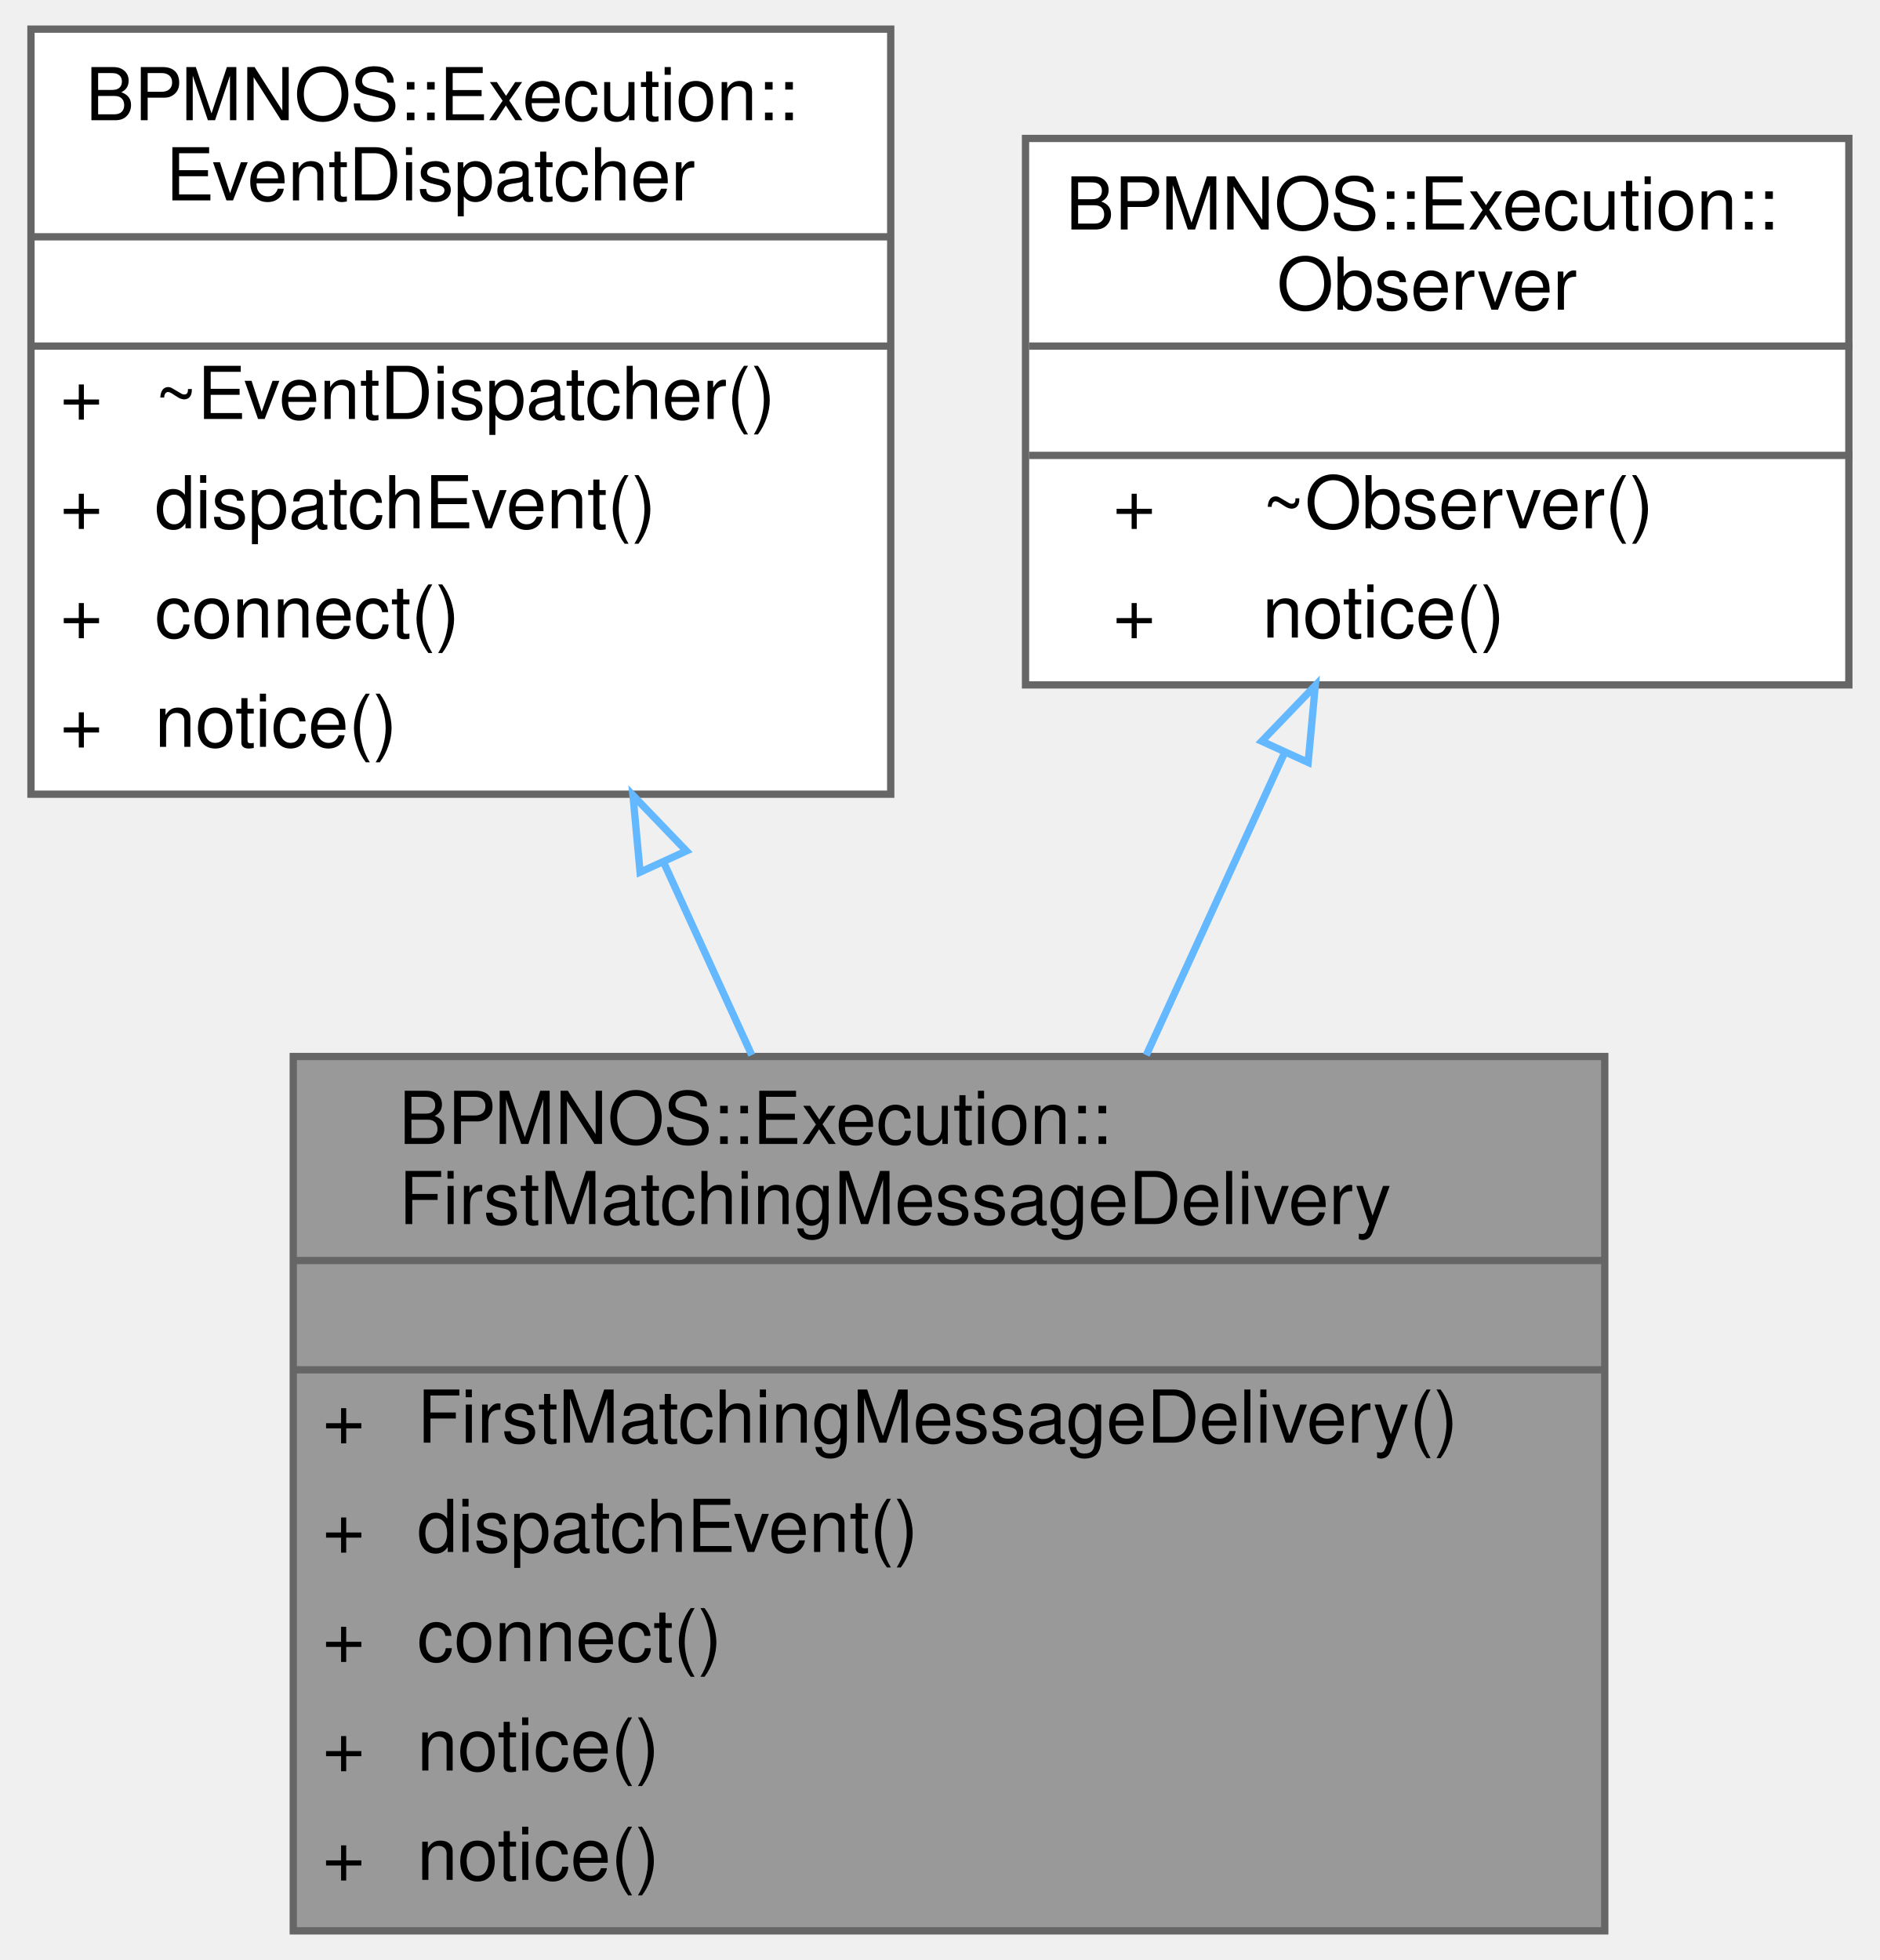
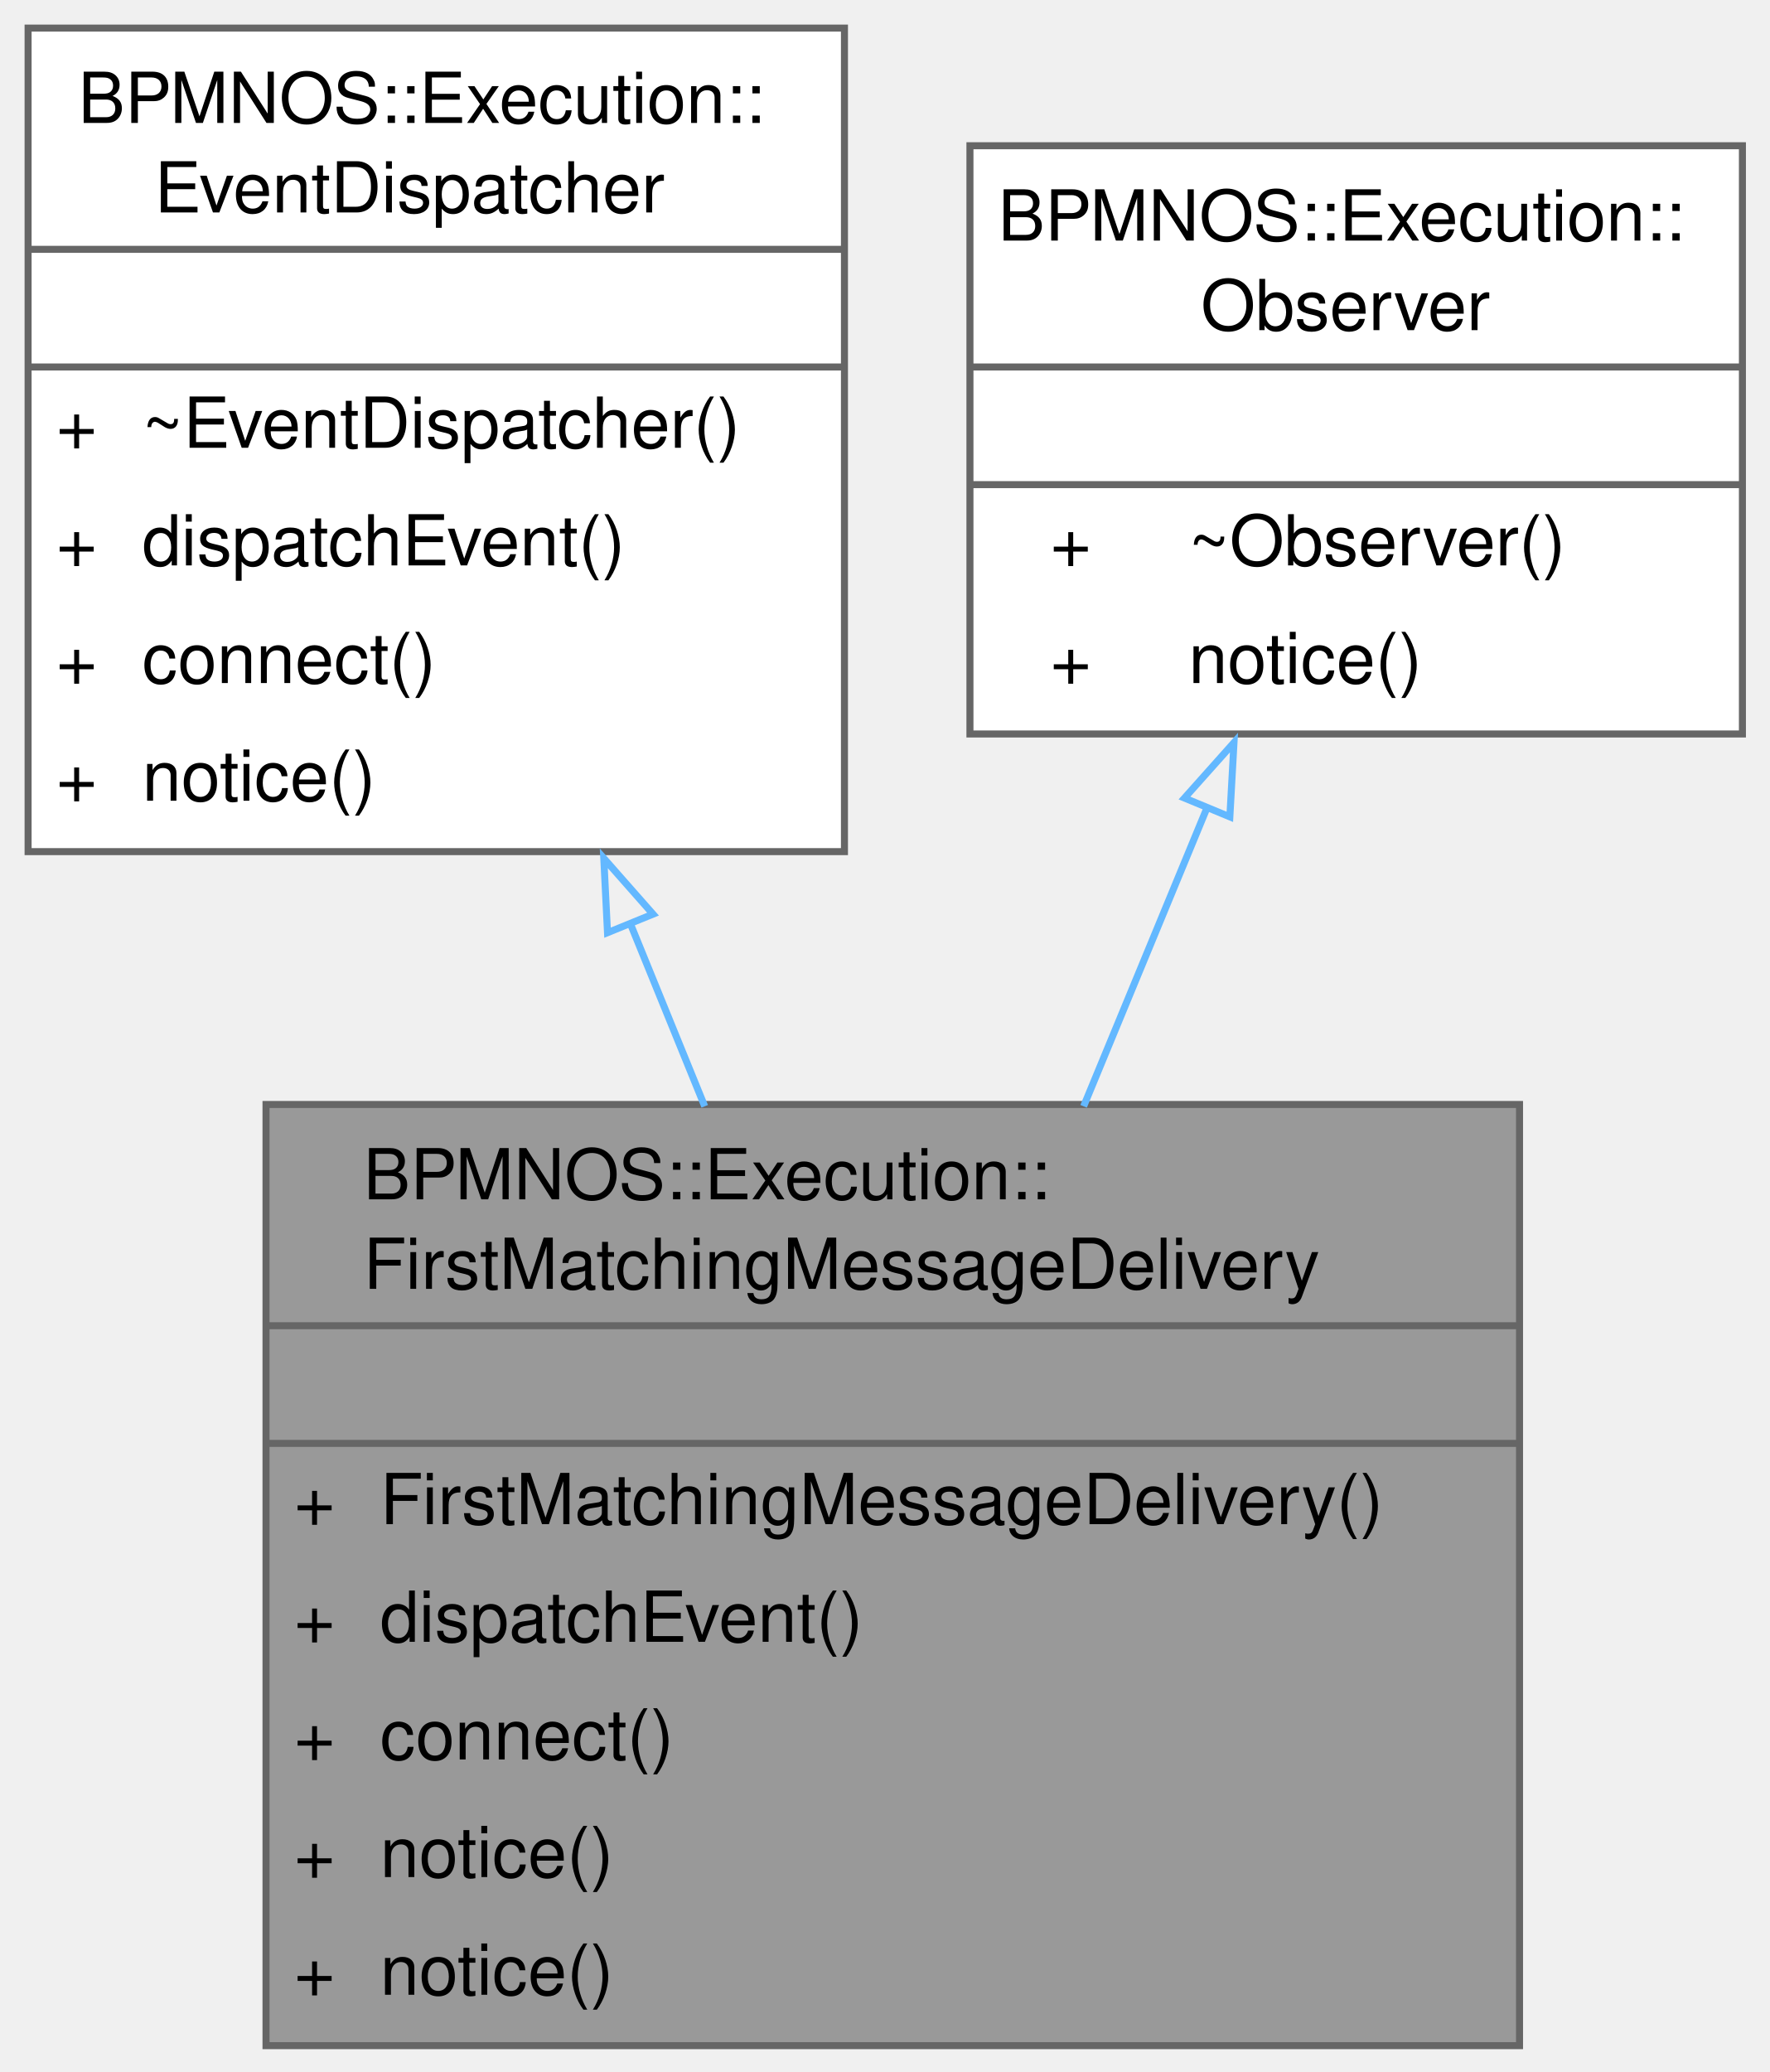
- <svg xmlns="http://www.w3.org/2000/svg" xmlns:xlink="http://www.w3.org/1999/xlink" width="258pt" height="269pt" viewBox="0.00 0.00 257.50 269.00">
-   <g id="graph0" class="graph" transform="scale(1 1) rotate(0) translate(4 265)">
+ <svg xmlns="http://www.w3.org/2000/svg" xmlns:xlink="http://www.w3.org/1999/xlink" width="252pt" height="295pt" viewBox="0.00 0.00 252.00 295.00">
+   <g id="graph0" class="graph" transform="scale(1 1) rotate(0) translate(4 291.25)">
    <g id="Node000001" class="node">
      <g id="a_Node000001">
        <a xlink:title="Dispatches the first matching message delivery decision, without evaluation.">
-           <polygon fill="#999999" stroke="transparent" points="216,-120 36,-120 36,0 216,0 216,-120" />
-           <text text-anchor="start" x="50.5" y="-108" font-family="Helvetica,sans-Serif" font-size="10.00">BPMNOS::Execution::</text>
-           <text text-anchor="start" x="50.5" y="-97" font-family="Helvetica,sans-Serif" font-size="10.00">FirstMatchingMessageDelivery</text>
-           <text text-anchor="start" x="124" y="-82" font-family="Helvetica,sans-Serif" font-size="10.00"> </text>
-           <text text-anchor="start" x="40" y="-67" font-family="Helvetica,sans-Serif" font-size="10.00">+</text>
-           <text text-anchor="start" x="53" y="-67" font-family="Helvetica,sans-Serif" font-size="10.00">FirstMatchingMessageDelivery()</text>
-           <text text-anchor="start" x="40" y="-52" font-family="Helvetica,sans-Serif" font-size="10.00">+</text>
-           <text text-anchor="start" x="53" y="-52" font-family="Helvetica,sans-Serif" font-size="10.00">dispatchEvent()</text>
-           <text text-anchor="start" x="40" y="-37" font-family="Helvetica,sans-Serif" font-size="10.00">+</text>
-           <text text-anchor="start" x="53" y="-37" font-family="Helvetica,sans-Serif" font-size="10.00">connect()</text>
-           <text text-anchor="start" x="40" y="-22" font-family="Helvetica,sans-Serif" font-size="10.00">+</text>
-           <text text-anchor="start" x="53" y="-22" font-family="Helvetica,sans-Serif" font-size="10.00">notice()</text>
-           <text text-anchor="start" x="40" y="-7" font-family="Helvetica,sans-Serif" font-size="10.00">+</text>
-           <text text-anchor="start" x="53" y="-7" font-family="Helvetica,sans-Serif" font-size="10.00">notice()</text>
-           <polygon fill="#666666" stroke="#666666" points="36,-92 36,-92 216,-92 216,-92 36,-92" />
-           <polygon fill="#666666" stroke="#666666" points="36,-77 36,-77 216,-77 216,-77 36,-77" />
-           <polygon fill="none" stroke="#666666" points="36,0 36,-120 216,-120 216,0 36,0" />
+           <polygon fill="#999999" stroke="none" points="212.38,-134 33.88,-134 33.88,0 212.38,0 212.38,-134" />
+           <text xml:space="preserve" text-anchor="start" x="47.75" y="-120.5" font-family="Helvetica,sans-Serif" font-size="10.00">BPMNOS::Execution::</text>
+           <text xml:space="preserve" text-anchor="start" x="47.75" y="-107.75" font-family="Helvetica,sans-Serif" font-size="10.00">FirstMatchingMessageDelivery</text>
+           <text xml:space="preserve" text-anchor="start" x="121.62" y="-91" font-family="Helvetica,sans-Serif" font-size="10.00"> </text>
+           <text xml:space="preserve" text-anchor="start" x="37.88" y="-74.25" font-family="Helvetica,sans-Serif" font-size="10.00">+</text>
+           <text xml:space="preserve" text-anchor="start" x="50.12" y="-74.25" font-family="Helvetica,sans-Serif" font-size="10.00">FirstMatchingMessageDelivery()</text>
+           <text xml:space="preserve" text-anchor="start" x="37.88" y="-57.5" font-family="Helvetica,sans-Serif" font-size="10.00">+</text>
+           <text xml:space="preserve" text-anchor="start" x="50.12" y="-57.5" font-family="Helvetica,sans-Serif" font-size="10.00">dispatchEvent()</text>
+           <text xml:space="preserve" text-anchor="start" x="37.88" y="-40.75" font-family="Helvetica,sans-Serif" font-size="10.00">+</text>
+           <text xml:space="preserve" text-anchor="start" x="50.12" y="-40.75" font-family="Helvetica,sans-Serif" font-size="10.00">connect()</text>
+           <text xml:space="preserve" text-anchor="start" x="37.88" y="-24" font-family="Helvetica,sans-Serif" font-size="10.00">+</text>
+           <text xml:space="preserve" text-anchor="start" x="50.12" y="-24" font-family="Helvetica,sans-Serif" font-size="10.00">notice()</text>
+           <text xml:space="preserve" text-anchor="start" x="37.88" y="-7.25" font-family="Helvetica,sans-Serif" font-size="10.00">+</text>
+           <text xml:space="preserve" text-anchor="start" x="50.12" y="-7.25" font-family="Helvetica,sans-Serif" font-size="10.00">notice()</text>
+           <polygon fill="#666666" stroke="#666666" points="33.88,-102.5 33.88,-102.5 212.38,-102.5 212.38,-102.5 33.88,-102.5" />
+           <polygon fill="#666666" stroke="#666666" points="33.88,-85.75 33.88,-85.75 212.38,-85.75 212.38,-85.75 33.88,-85.75" />
+           <polygon fill="none" stroke="#666666" points="33.88,0 33.88,-134 212.38,-134 212.38,0 33.88,0" />
        </a>
      </g>
    </g>
    <g id="Node000002" class="node">
      <g id="a_Node000002">
        <a xlink:href="classBPMNOS_1_1Execution_1_1EventDispatcher.html" target="_top" xlink:title=" ">
-           <polygon fill="white" stroke="transparent" points="118,-261 0,-261 0,-156 118,-156 118,-261" />
-           <text text-anchor="start" x="7.5" y="-248.5" font-family="Helvetica,sans-Serif" font-size="10.00">BPMNOS::Execution::</text>
-           <text text-anchor="start" x="18.5" y="-237.5" font-family="Helvetica,sans-Serif" font-size="10.00">EventDispatcher</text>
-           <text text-anchor="start" x="57" y="-222.5" font-family="Helvetica,sans-Serif" font-size="10.00"> </text>
-           <text text-anchor="start" x="4" y="-207.5" font-family="Helvetica,sans-Serif" font-size="10.00">+</text>
-           <text text-anchor="start" x="17" y="-207.5" font-family="Helvetica,sans-Serif" font-size="10.00">~EventDispatcher()</text>
-           <text text-anchor="start" x="4" y="-192.5" font-family="Helvetica,sans-Serif" font-size="10.00">+</text>
-           <text text-anchor="start" x="17" y="-192.5" font-family="Helvetica,sans-Serif" font-size="10.00">dispatchEvent()</text>
-           <text text-anchor="start" x="4" y="-177.5" font-family="Helvetica,sans-Serif" font-size="10.00">+</text>
-           <text text-anchor="start" x="17" y="-177.5" font-family="Helvetica,sans-Serif" font-size="10.00">connect()</text>
-           <text text-anchor="start" x="4" y="-162.5" font-family="Helvetica,sans-Serif" font-size="10.00">+</text>
-           <text text-anchor="start" x="17" y="-162.5" font-family="Helvetica,sans-Serif" font-size="10.00">notice()</text>
-           <polygon fill="#666666" stroke="#666666" points="0,-232.5 0,-232.5 118,-232.5 118,-232.5 0,-232.5" />
-           <polygon fill="#666666" stroke="#666666" points="0,-217.5 0,-217.5 118,-217.5 118,-217.5 0,-217.5" />
-           <polygon fill="none" stroke="#666666" points="0,-156 0,-261 118,-261 118,-156 0,-156" />
+           <polygon fill="white" stroke="none" points="116.25,-287.25 0,-287.25 0,-170 116.25,-170 116.25,-287.25" />
+           <text xml:space="preserve" text-anchor="start" x="7.12" y="-273.75" font-family="Helvetica,sans-Serif" font-size="10.00">BPMNOS::Execution::</text>
+           <text xml:space="preserve" text-anchor="start" x="18" y="-261" font-family="Helvetica,sans-Serif" font-size="10.00">EventDispatcher</text>
+           <text xml:space="preserve" text-anchor="start" x="56.62" y="-244.25" font-family="Helvetica,sans-Serif" font-size="10.00"> </text>
+           <text xml:space="preserve" text-anchor="start" x="4" y="-227.5" font-family="Helvetica,sans-Serif" font-size="10.00">+</text>
+           <text xml:space="preserve" text-anchor="start" x="16.25" y="-227.5" font-family="Helvetica,sans-Serif" font-size="10.00">~EventDispatcher()</text>
+           <text xml:space="preserve" text-anchor="start" x="4" y="-210.75" font-family="Helvetica,sans-Serif" font-size="10.00">+</text>
+           <text xml:space="preserve" text-anchor="start" x="16.25" y="-210.75" font-family="Helvetica,sans-Serif" font-size="10.00">dispatchEvent()</text>
+           <text xml:space="preserve" text-anchor="start" x="4" y="-194" font-family="Helvetica,sans-Serif" font-size="10.00">+</text>
+           <text xml:space="preserve" text-anchor="start" x="16.25" y="-194" font-family="Helvetica,sans-Serif" font-size="10.00">connect()</text>
+           <text xml:space="preserve" text-anchor="start" x="4" y="-177.25" font-family="Helvetica,sans-Serif" font-size="10.00">+</text>
+           <text xml:space="preserve" text-anchor="start" x="16.25" y="-177.25" font-family="Helvetica,sans-Serif" font-size="10.00">notice()</text>
+           <polygon fill="#666666" stroke="#666666" points="0,-255.75 0,-255.75 116.25,-255.75 116.25,-255.75 0,-255.75" />
+           <polygon fill="#666666" stroke="#666666" points="0,-239 0,-239 116.25,-239 116.25,-239 0,-239" />
+           <polygon fill="none" stroke="#666666" points="0,-170 0,-287.25 116.25,-287.25 116.25,-170 0,-170" />
        </a>
      </g>
    </g>
    <g id="edge1_Node000001_Node000002" class="edge">
      <g id="a_edge1_Node000001_Node000002">
        <a xlink:title=" ">
-           <path fill="none" stroke="#63b8ff" d="M86.89,-146.52C90.87,-137.81 94.96,-128.86 98.93,-120.19" />
-           <polygon fill="none" stroke="#63b8ff" points="83.6,-145.3 82.62,-155.85 89.96,-148.21 83.6,-145.3" />
+           <path fill="none" stroke="#63b8ff" d="M85.67,-159.97C89.21,-151.29 92.83,-142.4 96.35,-133.74" />
+           <polygon fill="none" stroke="#63b8ff" points="82.51,-158.46 81.98,-169.05 88.99,-161.1 82.51,-158.46" />
        </a>
      </g>
    </g>
    <g id="Node000003" class="node">
      <g id="a_Node000003">
        <a xlink:href="classBPMNOS_1_1Execution_1_1Observer.html" target="_top" xlink:title=" ">
-           <polygon fill="white" stroke="transparent" points="249.5,-246 136.5,-246 136.5,-171 249.5,-171 249.5,-246" />
-           <text text-anchor="start" x="142" y="-233.5" font-family="Helvetica,sans-Serif" font-size="10.00">BPMNOS::Execution::</text>
-           <text text-anchor="start" x="171" y="-222.5" font-family="Helvetica,sans-Serif" font-size="10.00">Observer</text>
-           <text text-anchor="start" x="191.5" y="-207.5" font-family="Helvetica,sans-Serif" font-size="10.00"> </text>
-           <text text-anchor="start" x="148.5" y="-192.5" font-family="Helvetica,sans-Serif" font-size="10.00">+</text>
-           <text text-anchor="start" x="169" y="-192.5" font-family="Helvetica,sans-Serif" font-size="10.00">~Observer()</text>
-           <text text-anchor="start" x="148.5" y="-177.5" font-family="Helvetica,sans-Serif" font-size="10.00">+</text>
-           <text text-anchor="start" x="169" y="-177.5" font-family="Helvetica,sans-Serif" font-size="10.00">notice()</text>
-           <polygon fill="#666666" stroke="#666666" points="137,-217.5 137,-217.5 250,-217.5 250,-217.5 137,-217.5" />
-           <polygon fill="#666666" stroke="#666666" points="137,-202.5 137,-202.5 250,-202.5 250,-202.5 137,-202.5" />
-           <polygon fill="none" stroke="#666666" points="136.5,-171 136.5,-246 249.5,-246 249.5,-171 136.5,-171" />
+           <polygon fill="white" stroke="none" points="244.12,-270.5 134.12,-270.5 134.12,-186.75 244.12,-186.75 244.12,-270.5" />
+           <text xml:space="preserve" text-anchor="start" x="138.12" y="-257" font-family="Helvetica,sans-Serif" font-size="10.00">BPMNOS::Execution::</text>
+           <text xml:space="preserve" text-anchor="start" x="167" y="-244.25" font-family="Helvetica,sans-Serif" font-size="10.00">Observer</text>
+           <text xml:space="preserve" text-anchor="start" x="187.62" y="-227.5" font-family="Helvetica,sans-Serif" font-size="10.00"> </text>
+           <text xml:space="preserve" text-anchor="start" x="145.56" y="-210.75" font-family="Helvetica,sans-Serif" font-size="10.00">+</text>
+           <text xml:space="preserve" text-anchor="start" x="165.25" y="-210.75" font-family="Helvetica,sans-Serif" font-size="10.00">~Observer()</text>
+           <text xml:space="preserve" text-anchor="start" x="145.56" y="-194" font-family="Helvetica,sans-Serif" font-size="10.00">+</text>
+           <text xml:space="preserve" text-anchor="start" x="165.25" y="-194" font-family="Helvetica,sans-Serif" font-size="10.00">notice()</text>
+           <polygon fill="#666666" stroke="#666666" points="134.12,-239 134.12,-239 244.12,-239 244.12,-239 134.12,-239" />
+           <polygon fill="#666666" stroke="#666666" points="134.12,-222.25 134.12,-222.25 244.12,-222.25 244.12,-222.25 134.12,-222.25" />
+           <polygon fill="none" stroke="#666666" points="134.12,-186.75 134.12,-270.5 244.12,-270.5 244.12,-186.75 134.12,-186.75" />
        </a>
      </g>
    </g>
    <g id="edge2_Node000001_Node000003" class="edge">
      <g id="a_edge2_Node000001_Node000003">
        <a xlink:title=" ">
-           <path fill="none" stroke="#63b8ff" d="M172.02,-161.62C166.01,-148.49 159.38,-133.99 153.07,-120.18" />
-           <polygon fill="none" stroke="#63b8ff" points="168.92,-163.27 176.27,-170.91 175.29,-160.36 168.92,-163.27" />
+           <path fill="none" stroke="#63b8ff" d="M167.93,-176.36C162.32,-162.79 156.18,-147.96 150.31,-133.74" />
+           <polygon fill="none" stroke="#63b8ff" points="164.67,-177.63 171.72,-185.53 171.13,-174.95 164.67,-177.63" />
        </a>
      </g>
    </g>
  </g>
</svg>
